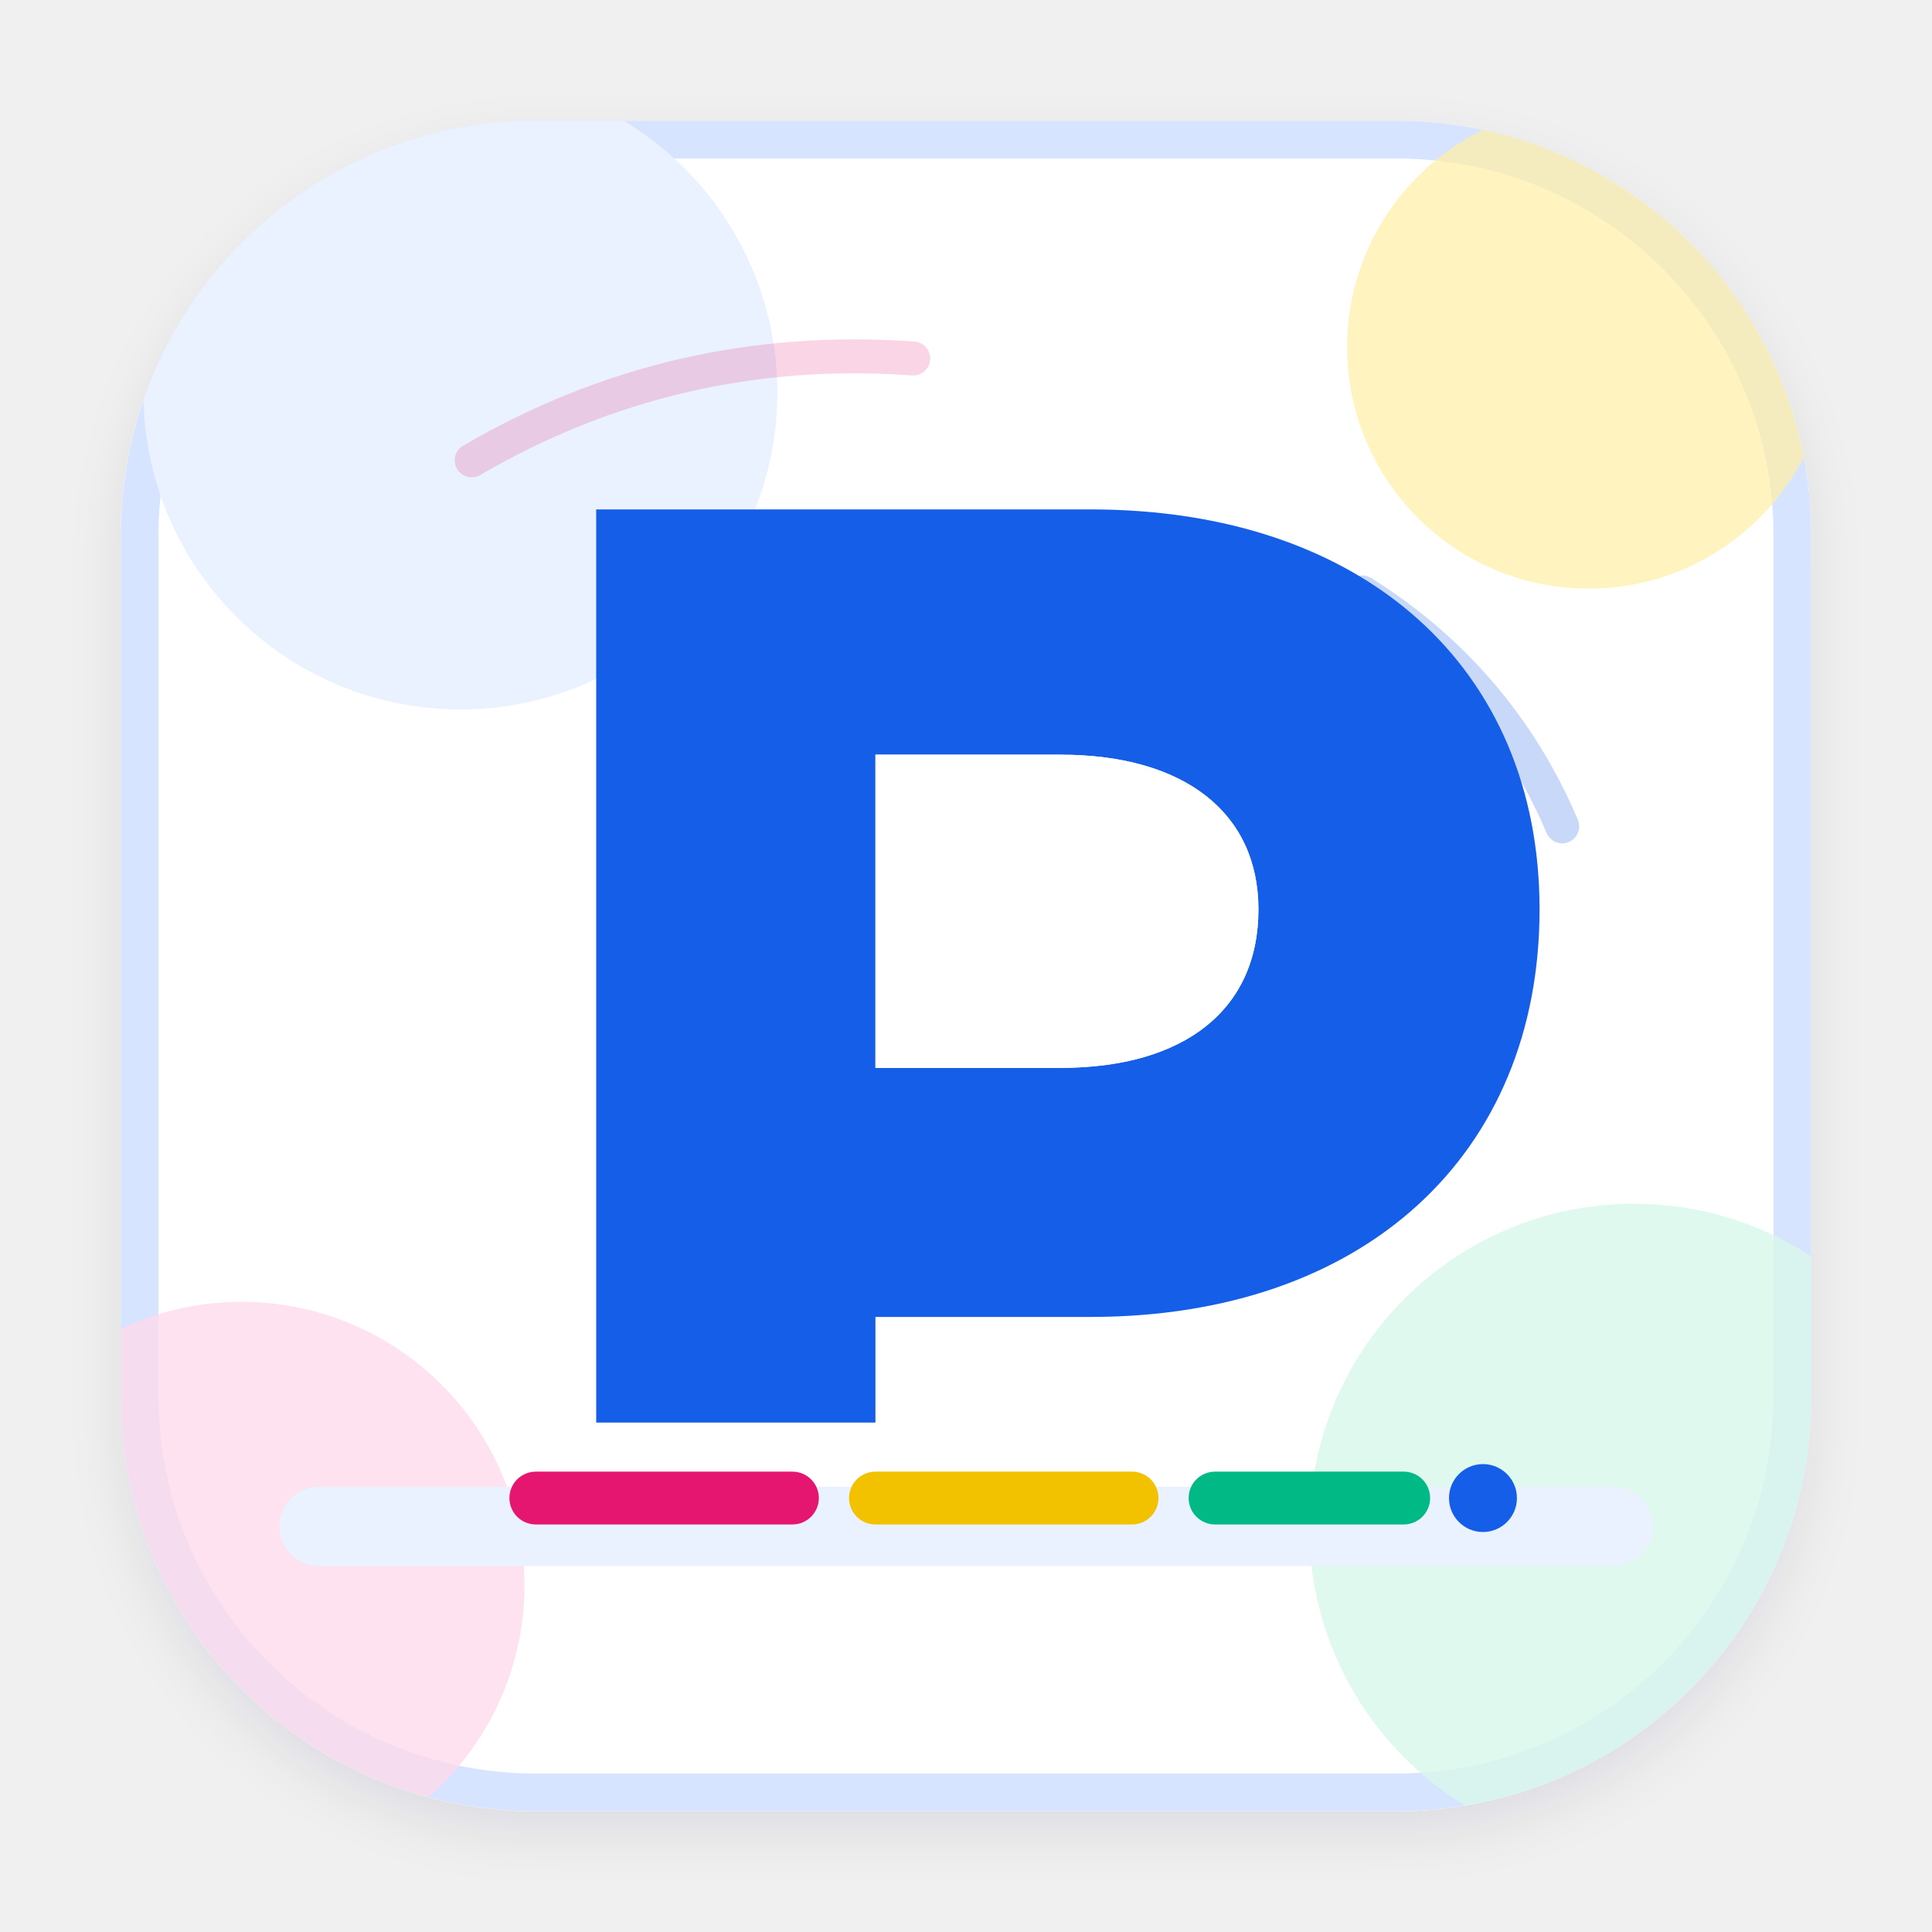
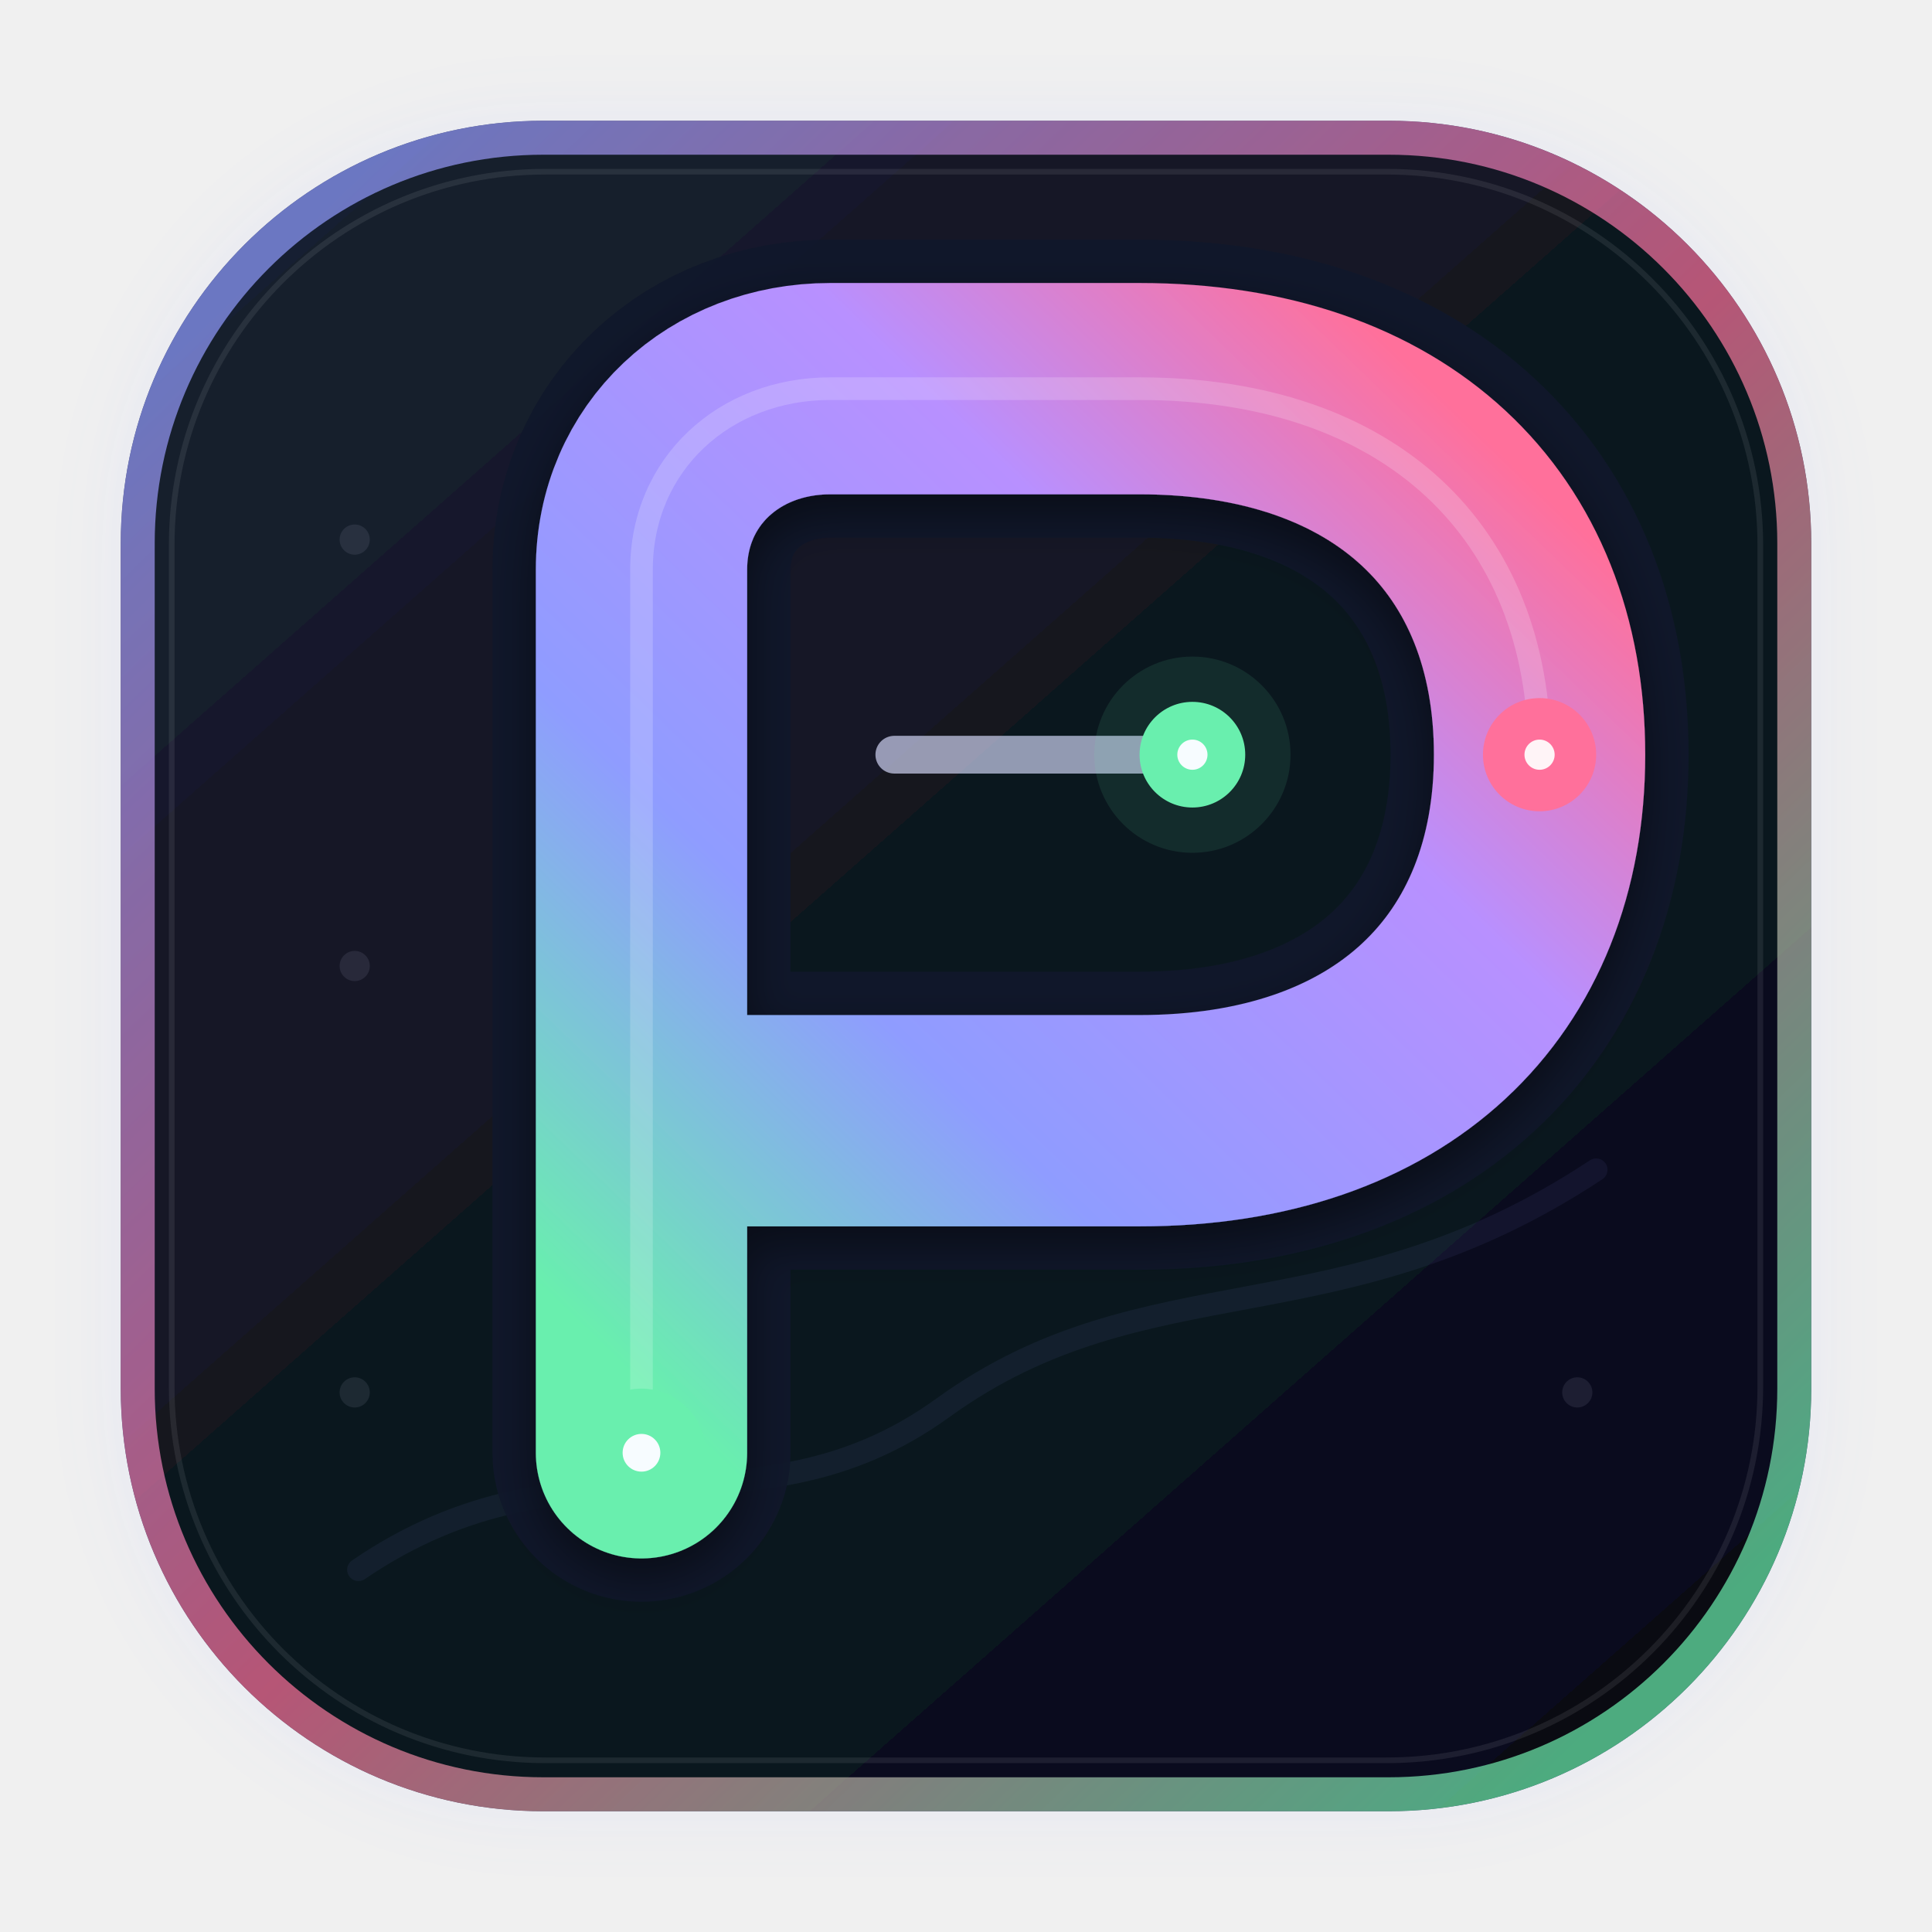
<svg xmlns="http://www.w3.org/2000/svg" viewBox="0 0 1024 1024" role="img" aria-label="PPAASS Agent icon">
  <defs>
-     <filter id="shadow" x="-18%" y="-18%" width="136%" height="136%" color-interpolation-filters="sRGB">
-       <feDropShadow dx="0" dy="30" stdDeviation="30" flood-color="#155ee8" flood-opacity="0.14" />
-       <feDropShadow dx="0" dy="12" stdDeviation="14" flood-color="#1f2937" flood-opacity="0.08" />
+     <linearGradient id="plate" x1="160" y1="116" x2="866" y2="916" gradientUnits="userSpaceOnUse">
+       <stop offset="0" stop-color="#0d1520" />
+       <stop offset="0.52" stop-color="#05090d" />
+       <stop offset="1" stop-color="#020406" />
+     </linearGradient>
+     <linearGradient id="rim" x1="148" y1="132" x2="876" y2="886" gradientUnits="userSpaceOnUse">
+       <stop offset="0" stop-color="#8f9cff" />
+       <stop offset="0.52" stop-color="#ff709b" />
+       <stop offset="1" stop-color="#69efae" />
+     </linearGradient>
+     <linearGradient id="route" x1="330" y1="724" x2="796" y2="240" gradientUnits="userSpaceOnUse">
+       <stop offset="0" stop-color="#69efae" />
+       <stop offset="0.34" stop-color="#8f9cff" />
+       <stop offset="0.72" stop-color="#b890ff" />
+       <stop offset="1" stop-color="#ff709b" />
+     </linearGradient>
+     <radialGradient id="violet-wash" cx="0" cy="0" r="1" gradientTransform="translate(228 188) rotate(48) scale(416)">
+       <stop stop-color="#8f9cff" stop-opacity="0.24" />
+       <stop offset="1" stop-color="#8f9cff" stop-opacity="0" />
+     </radialGradient>
+     <radialGradient id="rose-wash" cx="0" cy="0" r="1" gradientTransform="translate(850 310) rotate(138) scale(318)">
+       <stop stop-color="#ff709b" stop-opacity="0.19" />
+       <stop offset="1" stop-color="#ff709b" stop-opacity="0" />
+     </radialGradient>
+     <radialGradient id="mint-wash" cx="0" cy="0" r="1" gradientTransform="translate(760 856) rotate(-132) scale(350)">
+       <stop stop-color="#69efae" stop-opacity="0.15" />
+       <stop offset="1" stop-color="#69efae" stop-opacity="0" />
+     </radialGradient>
+     <filter id="plate-shadow" x="-20%" y="-20%" width="140%" height="148%" color-interpolation-filters="sRGB">
+       <feDropShadow dx="0" dy="30" stdDeviation="34" flood-color="#000000" flood-opacity="0.52" />
+       <feDropShadow dx="0" dy="0" stdDeviation="18" flood-color="#8f9cff" flood-opacity="0.12" />
+     </filter>
+     <filter id="route-glow" x="-30%" y="-30%" width="160%" height="160%" color-interpolation-filters="sRGB">
+       <feDropShadow dx="0" dy="0" stdDeviation="22" flood-color="#8f9cff" flood-opacity="0.42" />
+       <feDropShadow dx="0" dy="10" stdDeviation="12" flood-color="#000000" flood-opacity="0.46" />
    </filter>
    <clipPath id="plate-clip">
-       <rect x="64" y="64" width="896" height="896" rx="220" />
+       <rect x="64" y="64" width="896" height="896" rx="224" />
    </clipPath>
  </defs>
-   <rect x="64" y="64" width="896" height="896" rx="220" fill="#ffffff" filter="url(#shadow)" />
-   <rect x="74" y="74" width="876" height="876" rx="210" fill="none" stroke="#d7e4ff" stroke-width="20" />
+   <rect x="64" y="64" width="896" height="896" rx="224" fill="url(#plate)" filter="url(#plate-shadow)" />
  <g clip-path="url(#plate-clip)">
-     <circle cx="244" cy="208" r="168" fill="#eaf1ff" />
-     <circle cx="842" cy="184" r="128" fill="#fff0a6" opacity="0.72" />
-     <circle cx="866" cy="810" r="172" fill="#d9f8ec" opacity="0.82" />
-     <circle cx="128" cy="840" r="150" fill="#ffd9ea" opacity="0.76" />
-     <rect x="148" y="788" width="728" height="42" rx="21" fill="#eaf1ff" />
+     <rect x="64" y="64" width="896" height="896" fill="url(#violet-wash)" />
+     <rect x="64" y="64" width="896" height="896" fill="url(#rose-wash)" />
+     <rect x="64" y="64" width="896" height="896" fill="url(#mint-wash)" />
+     <g fill="#d9ddff" opacity="0.09">
+       <circle cx="188" cy="286" r="8" />
+       <circle cx="188" cy="512" r="8" />
+       <circle cx="188" cy="738" r="8" />
+       <circle cx="836" cy="286" r="8" />
+       <circle cx="836" cy="512" r="8" />
+       <circle cx="836" cy="738" r="8" />
+     </g>
+     <path d="M190 832C304 754 398 820 500 746C608 668 710 710 846 620" fill="none" stroke="#8f9cff" stroke-width="12" stroke-linecap="round" opacity="0.07" />
  </g>
-   <path d="M316 754V270h262c145 0 238 84 238 212 0 130-93 216-238 216H464v56H316Zm148-188h98c66 0 105-31 105-84 0-51-39-82-105-82h-98v166Z" fill="#155ee8" />
-   <path d="M464 400h98c66 0 105 31 105 82 0 53-39 84-105 84h-98V400Z" fill="#ffffff" opacity="0.94" />
-   <rect x="270" y="780" width="164" height="28" rx="14" fill="#e51670" />
-   <rect x="450" y="780" width="164" height="28" rx="14" fill="#f2c100" />
-   <rect x="630" y="780" width="128" height="28" rx="14" fill="#00b985" />
-   <circle cx="786" cy="794" r="18" fill="#155ee8" />
-   <path d="M722 314c48 30 84 72 106 124" fill="none" stroke="#155ee8" stroke-width="18" stroke-linecap="round" opacity="0.24" />
-   <path d="M250 244c72-42 150-60 234-54" fill="none" stroke="#e51670" stroke-width="18" stroke-linecap="round" opacity="0.18" />
+   <rect x="73" y="73" width="878" height="878" rx="215" fill="none" stroke="url(#rim)" stroke-width="18" opacity="0.7" />
+   <rect x="91" y="91" width="842" height="842" rx="198" fill="none" stroke="#ffffff" stroke-width="3" opacity="0.08" />
+   <path d="M340 770V302C340 246 384 206 440 206H604C737 206 816 282 816 400C816 518 737 594 604 594H340" fill="none" stroke="#10172a" stroke-width="158" stroke-linecap="round" stroke-linejoin="round" opacity="0.94" />
+   <path d="M340 770V302C340 246 384 206 440 206H604C737 206 816 282 816 400C816 518 737 594 604 594H340" fill="none" stroke="url(#route)" stroke-width="112" stroke-linecap="round" stroke-linejoin="round" filter="url(#route-glow)" />
+   <path d="M340 770V302C340 246 384 206 440 206H604C737 206 816 282 816 400" fill="none" stroke="#ffffff" stroke-width="12" stroke-linecap="round" opacity="0.18" />
+   <path d="M474 400H612" fill="none" stroke="#d9ddff" stroke-width="20" stroke-linecap="round" opacity="0.66" />
+   <circle cx="632" cy="400" r="52" fill="#69efae" opacity="0.1" />
+   <circle cx="632" cy="400" r="28" fill="#69efae" />
+   <circle cx="632" cy="400" r="8" fill="#f7fcff" />
+   <circle cx="340" cy="770" r="34" fill="#69efae" />
+   <circle cx="340" cy="770" r="10" fill="#f7fcff" />
+   <circle cx="816" cy="400" r="30" fill="#ff709b" />
+   <circle cx="816" cy="400" r="8" fill="#fff4f7" />
</svg>
